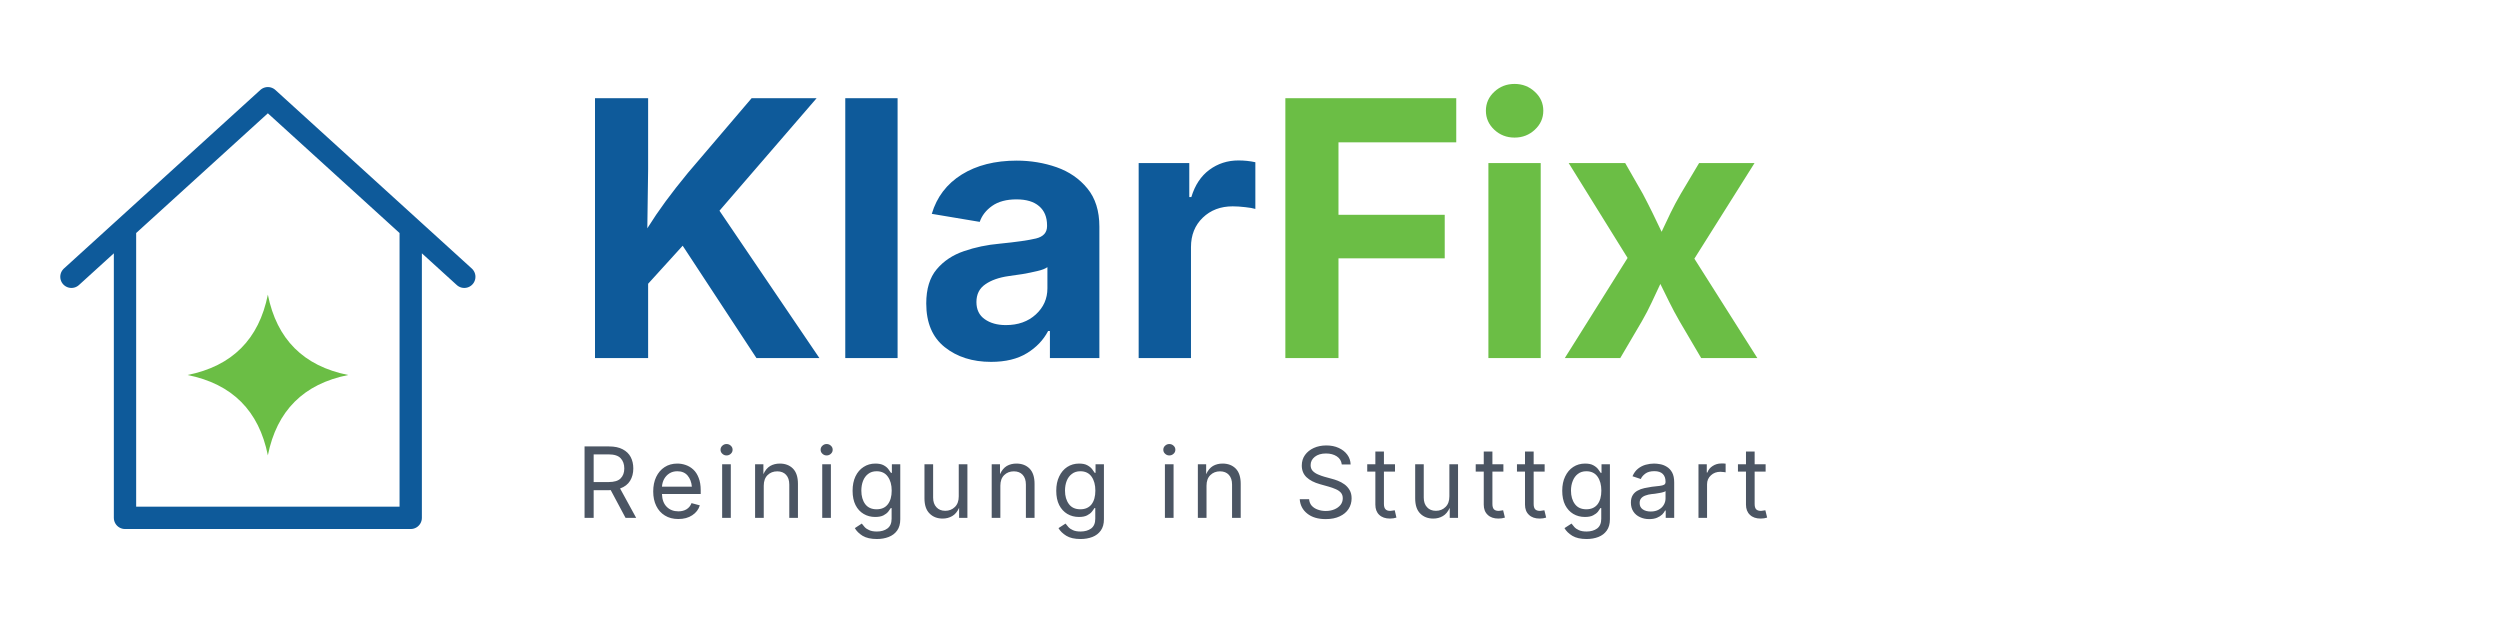
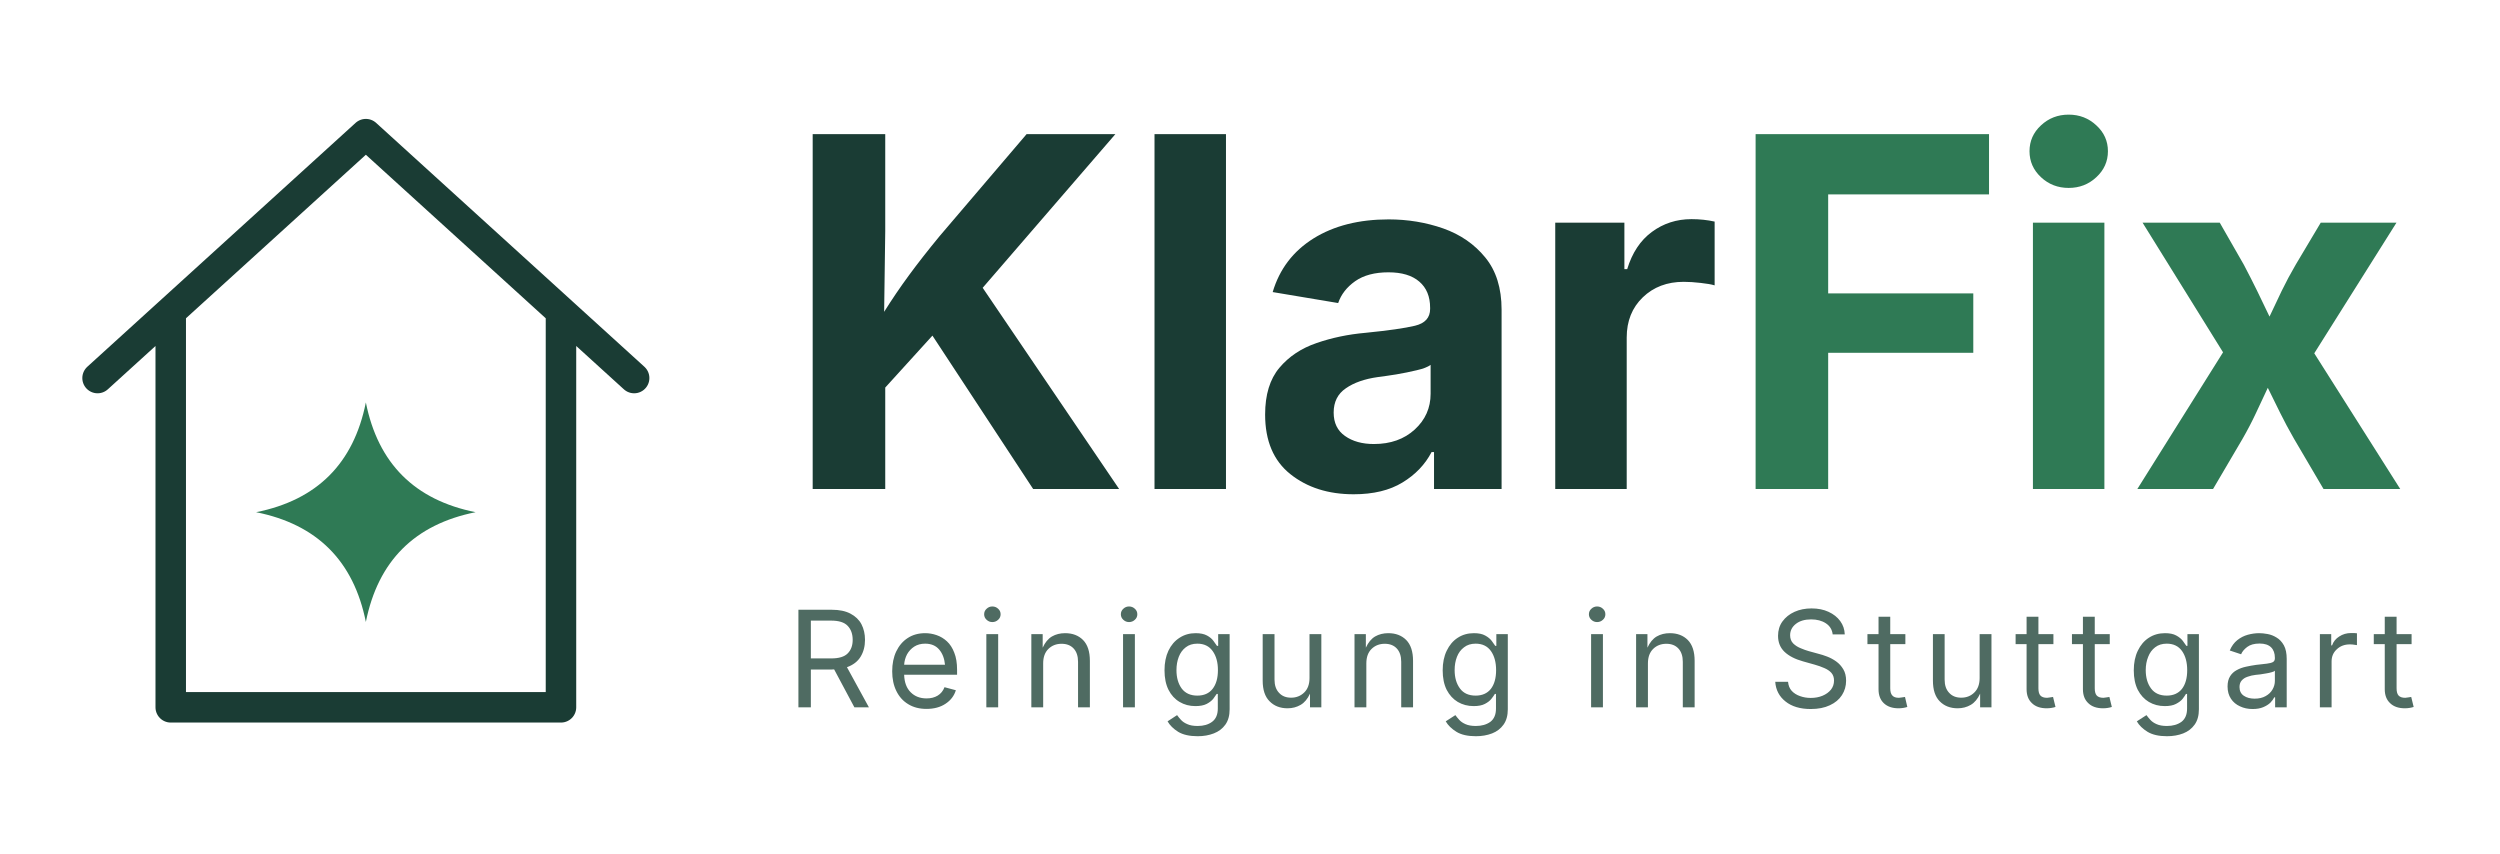
- <svg xmlns="http://www.w3.org/2000/svg" viewBox="0 0 280 70" width="280" height="70" role="img" aria-label="KlarFix Logo">
-   <path d="M8 31 30 11l22 20M14 26v32h32V26" fill="none" stroke="#0E5A9A" stroke-width="2.5" stroke-linecap="round" stroke-linejoin="round" />
-   <path d="M30 33q1.5 7.5 9 9-7.5 1.5-9 9-1.5-7.5-9-9 7.5-1.5 9-9z" fill="#6BBE45" />
-   <path d="M66.64 40.1V11H72.59V18.95L72.5 25.57Q73.45 24.05 74.53 22.58Q75.6 21.12 77.05 19.36L84.18 11H91.46L80.58 23.6L91.77 40.1H84.72L76.46 27.52L72.59 31.78V40.1ZM100.53 11V40.1H94.67V11ZM111 40.53Q107.88 40.53 105.81 38.88Q103.74 37.23 103.74 33.99Q103.74 31.55 104.91 30.16Q106.08 28.77 107.96 28.13Q109.83 27.48 111.98 27.29Q114.79 27.01 116.03 26.71Q117.27 26.41 117.27 25.33V25.24Q117.27 23.85 116.38 23.09Q115.5 22.33 113.85 22.33Q112.16 22.33 111.12 23.06Q110.09 23.79 109.73 24.85L104.36 23.95Q105.2 21.12 107.71 19.55Q110.22 17.99 113.87 17.99Q116.22 17.99 118.34 18.73Q120.46 19.48 121.79 21.11Q123.13 22.74 123.13 25.39V40.1H117.59V37.07H117.39Q116.59 38.6 115.01 39.56Q113.43 40.53 111 40.53ZM112.66 36.41Q114.71 36.41 116.01 35.22Q117.31 34.03 117.31 32.29V29.92Q116.96 30.18 116.17 30.36Q115.38 30.55 114.5 30.7Q113.62 30.84 112.98 30.92Q111.35 31.15 110.36 31.84Q109.36 32.52 109.36 33.83Q109.36 35.1 110.29 35.75Q111.22 36.41 112.66 36.41ZM127.53 40.1V18.26H133.2V22.07H133.43Q134.04 20.06 135.45 19.02Q136.87 17.97 138.7 17.97Q139.7 17.97 140.6 18.17V23.4Q140.21 23.28 139.46 23.2Q138.7 23.11 138.06 23.11Q136.03 23.11 134.71 24.38Q133.39 25.65 133.39 27.68V40.1Z" fill="#0E5A9A" />
-   <path d="M143.96 40.1V11H163.1V15.94H149.91V24.06H161.81V28.93H149.91V40.1ZM166.7 40.1V18.26H172.56V40.1ZM169.63 15.41Q168.3 15.41 167.36 14.53Q166.42 13.65 166.42 12.4Q166.42 11.15 167.36 10.28Q168.3 9.4 169.63 9.4Q170.96 9.4 171.9 10.28Q172.85 11.15 172.85 12.4Q172.85 13.65 171.9 14.53Q170.96 15.41 169.63 15.41ZM175.26 40.1 182.29 28.89 175.69 18.26H182.02L183.99 21.7Q184.57 22.8 185.09 23.86Q185.61 24.92 186.1 25.96Q186.59 24.92 187.1 23.85Q187.62 22.78 188.25 21.7L190.3 18.26H196.51L189.77 28.97L196.82 40.1H190.53L188.11 35.98Q187.5 34.92 186.98 33.87Q186.45 32.81 185.96 31.8Q185.49 32.81 184.99 33.87Q184.5 34.92 183.89 35.98L181.47 40.1Z" fill="#6BBE45" />
-   <path d="M65.47 58V50H68.21Q69.14 50 69.74 50.32Q70.35 50.64 70.64 51.19Q70.93 51.75 70.93 52.47Q70.93 53.26 70.57 53.85Q70.21 54.44 69.45 54.71L71.25 58H70.06L68.4 54.89Q68.31 54.9 68.21 54.9H66.49V58ZM66.49 53.99H68.16Q69.11 53.99 69.51 53.58Q69.92 53.17 69.92 52.47Q69.92 51.75 69.51 51.32Q69.11 50.89 68.15 50.89H66.49ZM75.97 58.13Q75.1 58.13 74.47 57.74Q73.84 57.36 73.5 56.66Q73.16 55.97 73.16 55.05Q73.16 54.12 73.49 53.42Q73.83 52.71 74.43 52.32Q75.04 51.92 75.86 51.92Q76.34 51.92 76.8 52.08Q77.27 52.24 77.65 52.59Q78.03 52.94 78.25 53.52Q78.48 54.09 78.48 54.92V55.33H74.14Q74.17 56.27 74.68 56.77Q75.18 57.27 75.98 57.27Q76.51 57.27 76.89 57.04Q77.28 56.8 77.45 56.35L78.38 56.6Q78.17 57.29 77.53 57.71Q76.9 58.13 75.97 58.13ZM74.14 54.51H77.49Q77.42 53.74 77.01 53.26Q76.6 52.78 75.86 52.78Q75.35 52.78 74.97 53.02Q74.6 53.26 74.38 53.65Q74.17 54.05 74.14 54.51ZM80.88 58V52H81.85V58ZM81.37 51.01Q81.1 51.01 80.9 50.82Q80.7 50.64 80.7 50.37Q80.7 50.1 80.9 49.92Q81.1 49.73 81.37 49.73Q81.65 49.73 81.85 49.92Q82.05 50.1 82.05 50.37Q82.05 50.64 81.85 50.82Q81.65 51.01 81.37 51.01ZM85.54 54.4V58H84.57V52H85.5L85.5 53.11Q85.79 52.47 86.26 52.19Q86.73 51.92 87.34 51.92Q88.25 51.92 88.81 52.48Q89.37 53.05 89.37 54.19V58H88.4V54.27Q88.4 53.57 88.04 53.18Q87.68 52.79 87.05 52.79Q86.4 52.79 85.97 53.21Q85.54 53.63 85.54 54.4ZM92.09 58V52H93.06V58ZM92.58 51.01Q92.31 51.01 92.11 50.82Q91.91 50.64 91.91 50.37Q91.91 50.1 92.11 49.92Q92.31 49.73 92.58 49.73Q92.86 49.73 93.06 49.92Q93.26 50.1 93.26 50.37Q93.26 50.64 93.06 50.82Q92.86 51.01 92.58 51.01ZM98.21 60.37Q97.21 60.37 96.61 60.01Q96.02 59.64 95.74 59.15L96.52 58.64Q96.65 58.82 96.84 59.03Q97.03 59.24 97.36 59.38Q97.68 59.53 98.21 59.53Q98.93 59.53 99.39 59.19Q99.86 58.84 99.86 58.1V56.9H99.77Q99.66 57.07 99.48 57.31Q99.29 57.54 98.95 57.72Q98.6 57.9 98.02 57.9Q97.3 57.9 96.73 57.56Q96.15 57.22 95.82 56.57Q95.49 55.91 95.49 54.97Q95.49 54.04 95.81 53.36Q96.14 52.67 96.72 52.3Q97.3 51.92 98.04 51.92Q98.62 51.92 98.97 52.11Q99.32 52.3 99.5 52.55Q99.69 52.8 99.79 52.96H99.89V52H100.83V58.16Q100.83 58.93 100.48 59.42Q100.13 59.91 99.53 60.14Q98.94 60.37 98.21 60.37ZM98.18 57.04Q99 57.04 99.43 56.49Q99.87 55.93 99.87 54.95Q99.87 53.99 99.44 53.39Q99.01 52.78 98.18 52.78Q97.61 52.78 97.23 53.08Q96.85 53.37 96.66 53.86Q96.47 54.35 96.47 54.95Q96.47 55.87 96.9 56.46Q97.34 57.04 98.18 57.04ZM105.58 58.08Q104.67 58.08 104.11 57.51Q103.54 56.95 103.54 55.81V52H104.51V55.73Q104.51 56.42 104.88 56.81Q105.24 57.21 105.87 57.21Q106.51 57.21 106.95 56.78Q107.38 56.36 107.38 55.59V52H108.35V58H107.42V56.88Q107.12 57.53 106.65 57.8Q106.17 58.08 105.58 58.08ZM112.04 54.4V58H111.07V52H112L112 53.11Q112.29 52.47 112.76 52.19Q113.23 51.92 113.84 51.92Q114.75 51.92 115.31 52.48Q115.87 53.05 115.87 54.19V58H114.9V54.27Q114.9 53.57 114.54 53.18Q114.18 52.79 113.55 52.79Q112.9 52.79 112.47 53.21Q112.04 53.63 112.04 54.4ZM121.02 60.37Q120.02 60.37 119.43 60.01Q118.83 59.64 118.55 59.15L119.34 58.64Q119.47 58.82 119.66 59.03Q119.85 59.24 120.17 59.38Q120.5 59.53 121.02 59.53Q121.74 59.53 122.21 59.19Q122.67 58.84 122.67 58.1V56.9H122.58Q122.48 57.07 122.29 57.31Q122.11 57.54 121.76 57.72Q121.42 57.9 120.84 57.9Q120.12 57.9 119.54 57.56Q118.97 57.22 118.63 56.57Q118.3 55.91 118.3 54.97Q118.3 54.04 118.63 53.36Q118.96 52.67 119.53 52.3Q120.11 51.92 120.86 51.92Q121.44 51.92 121.78 52.11Q122.13 52.3 122.32 52.55Q122.51 52.8 122.61 52.96H122.7V52H123.64V58.16Q123.64 58.93 123.29 59.42Q122.94 59.91 122.35 60.14Q121.75 60.37 121.02 60.37ZM121 57.04Q121.81 57.04 122.25 56.49Q122.68 55.93 122.68 54.95Q122.68 53.99 122.26 53.39Q121.83 52.78 121 52.78Q120.43 52.78 120.05 53.08Q119.66 53.37 119.47 53.86Q119.28 54.35 119.28 54.95Q119.28 55.87 119.72 56.46Q120.15 57.04 121 57.04ZM130.47 58V52H131.44V58ZM130.96 51.01Q130.69 51.01 130.49 50.82Q130.29 50.64 130.29 50.37Q130.29 50.1 130.49 49.92Q130.69 49.73 130.96 49.73Q131.24 49.73 131.44 49.92Q131.64 50.1 131.64 50.37Q131.64 50.64 131.44 50.82Q131.24 51.01 130.96 51.01ZM135.13 54.4V58H134.16V52H135.09L135.09 53.11Q135.38 52.47 135.85 52.19Q136.32 51.92 136.93 51.92Q137.84 51.92 138.4 52.48Q138.96 53.05 138.96 54.19V58H137.99V54.27Q137.99 53.57 137.63 53.18Q137.27 52.79 136.64 52.79Q135.99 52.79 135.56 53.21Q135.13 53.63 135.13 54.4ZM148.48 58.14Q147.18 58.14 146.41 57.52Q145.64 56.91 145.57 55.91H146.62Q146.66 56.36 146.92 56.65Q147.19 56.94 147.6 57.08Q148.01 57.23 148.48 57.23Q149.02 57.23 149.45 57.05Q149.88 56.87 150.14 56.55Q150.39 56.23 150.39 55.8Q150.39 55.42 150.17 55.17Q149.95 54.93 149.59 54.78Q149.23 54.62 148.8 54.5L147.84 54.23Q146.87 53.96 146.33 53.45Q145.8 52.94 145.8 52.14Q145.8 51.46 146.16 50.96Q146.53 50.45 147.15 50.17Q147.77 49.89 148.55 49.89Q149.34 49.89 149.94 50.17Q150.55 50.45 150.9 50.93Q151.25 51.41 151.27 52.02H150.28Q150.21 51.43 149.72 51.11Q149.23 50.79 148.51 50.79Q147.73 50.79 147.26 51.16Q146.79 51.53 146.79 52.09Q146.79 52.51 147.05 52.77Q147.31 53.02 147.67 53.16Q148.02 53.31 148.31 53.39L149.11 53.61Q149.44 53.69 149.83 53.84Q150.22 53.99 150.57 54.24Q150.92 54.49 151.15 54.88Q151.38 55.26 151.38 55.82Q151.38 56.47 151.04 57Q150.7 57.53 150.05 57.83Q149.4 58.14 148.48 58.14ZM156.24 52V52.82H155V56.44Q155 56.85 155.17 57.03Q155.33 57.22 155.71 57.22Q155.8 57.22 155.95 57.19Q156.09 57.17 156.21 57.15L156.4 57.97Q156.25 58.02 156.06 58.05Q155.87 58.08 155.68 58.08Q154.91 58.08 154.47 57.66Q154.04 57.25 154.04 56.52V52.82H153.13V52H154.04V50.57H155V52ZM160.53 58.08Q159.62 58.08 159.06 57.51Q158.5 56.95 158.5 55.81V52H159.46V55.73Q159.46 56.42 159.83 56.81Q160.19 57.21 160.82 57.21Q161.47 57.21 161.9 56.78Q162.33 56.36 162.33 55.59V52H163.3V58H162.37V56.88Q162.07 57.53 161.6 57.8Q161.12 58.08 160.53 58.08ZM168.38 52V52.82H167.15V56.44Q167.15 56.85 167.31 57.03Q167.48 57.22 167.86 57.22Q167.95 57.22 168.09 57.19Q168.23 57.17 168.35 57.15L168.55 57.97Q168.4 58.02 168.21 58.05Q168.02 58.08 167.83 58.08Q167.05 58.08 166.62 57.66Q166.18 57.25 166.18 56.52V52.82H165.28V52H166.18V50.57H167.15V52ZM173 52V52.82H171.77V56.44Q171.77 56.85 171.93 57.03Q172.1 57.22 172.48 57.22Q172.57 57.22 172.71 57.19Q172.85 57.17 172.97 57.15L173.17 57.97Q173.02 58.02 172.83 58.05Q172.64 58.08 172.45 58.08Q171.67 58.08 171.24 57.66Q170.8 57.25 170.8 56.52V52.82H169.9V52H170.8V50.57H171.77V52ZM177.69 60.37Q176.7 60.37 176.1 60.01Q175.5 59.64 175.22 59.15L176.01 58.64Q176.14 58.82 176.33 59.03Q176.52 59.24 176.84 59.38Q177.17 59.53 177.69 59.53Q178.41 59.53 178.88 59.19Q179.34 58.84 179.34 58.1V56.9H179.25Q179.15 57.07 178.97 57.31Q178.78 57.54 178.43 57.72Q178.09 57.9 177.51 57.9Q176.79 57.9 176.21 57.56Q175.64 57.22 175.3 56.57Q174.97 55.91 174.97 54.97Q174.97 54.04 175.3 53.36Q175.63 52.67 176.2 52.3Q176.78 51.92 177.53 51.92Q178.11 51.92 178.45 52.11Q178.8 52.3 178.99 52.55Q179.18 52.8 179.28 52.96H179.37V52H180.31V58.16Q180.31 58.93 179.96 59.42Q179.61 59.91 179.02 60.14Q178.43 60.37 177.69 60.37ZM177.67 57.04Q178.48 57.04 178.92 56.49Q179.35 55.93 179.35 54.95Q179.35 53.99 178.93 53.39Q178.5 52.78 177.67 52.78Q177.1 52.78 176.72 53.08Q176.34 53.37 176.15 53.86Q175.95 54.35 175.95 54.95Q175.95 55.87 176.39 56.46Q176.82 57.04 177.67 57.04ZM184.71 58.14Q184.14 58.14 183.68 57.92Q183.21 57.71 182.94 57.3Q182.66 56.88 182.66 56.29Q182.66 55.78 182.87 55.45Q183.07 55.13 183.41 54.95Q183.75 54.76 184.17 54.67Q184.58 54.58 185 54.52Q185.54 54.46 185.88 54.42Q186.21 54.38 186.38 54.29Q186.54 54.2 186.54 53.98V53.94Q186.54 53.39 186.23 53.08Q185.91 52.77 185.29 52.77Q184.64 52.77 184.27 53.05Q183.9 53.33 183.77 53.65L182.84 53.34Q183.07 52.8 183.46 52.49Q183.85 52.18 184.32 52.05Q184.8 51.92 185.26 51.92Q185.56 51.92 185.94 51.99Q186.33 52.06 186.68 52.28Q187.04 52.49 187.28 52.92Q187.51 53.34 187.51 54.04V58H186.56V57.18H186.49Q186.39 57.39 186.17 57.62Q185.94 57.84 185.58 57.99Q185.22 58.14 184.71 58.14ZM184.88 57.29Q185.41 57.29 185.78 57.08Q186.16 56.87 186.35 56.53Q186.54 56.2 186.54 55.83V55Q186.48 55.07 186.28 55.12Q186.09 55.18 185.83 55.22Q185.58 55.27 185.34 55.3Q185.1 55.33 184.96 55.34Q184.61 55.38 184.31 55.49Q184 55.59 183.82 55.8Q183.64 56 183.64 56.34Q183.64 56.81 183.99 57.05Q184.34 57.29 184.88 57.29ZM190.23 58V52H191.16V52.92H191.23Q191.39 52.46 191.82 52.19Q192.25 51.91 192.78 51.91Q192.89 51.91 193.04 51.91Q193.19 51.92 193.27 51.93V52.9Q193.23 52.89 193.06 52.87Q192.89 52.84 192.69 52.84Q192.04 52.84 191.62 53.24Q191.19 53.63 191.19 54.24V58ZM197.75 52V52.82H196.52V56.44Q196.52 56.85 196.68 57.03Q196.85 57.22 197.23 57.22Q197.32 57.22 197.46 57.19Q197.6 57.17 197.72 57.15L197.92 57.97Q197.77 58.02 197.58 58.05Q197.39 58.08 197.2 58.08Q196.42 58.08 195.99 57.66Q195.55 57.25 195.55 56.52V52.82H194.65V52H195.55V50.57H196.52V52Z" fill="#4B5563" />
+ <svg xmlns="http://www.w3.org/2000/svg" viewBox="0 0 205 70" width="205" height="70" role="img" aria-label="KlarFix Logo">
+   <path d="M8 31 30 11l22 20M14 26v32h32V26" fill="none" stroke="#1A3C34" stroke-width="2.5" stroke-linecap="round" stroke-linejoin="round" />
+   <path d="M30 33q1.5 7.5 9 9-7.5 1.5-9 9-1.5-7.5-9-9 7.5-1.5 9-9z" fill="#2F7A55" />
+   <path d="M66.64 40.1V11H72.59V18.95L72.5 25.57Q73.45 24.05 74.53 22.58Q75.6 21.12 77.05 19.36L84.18 11H91.46L80.58 23.6L91.77 40.1H84.72L76.46 27.52L72.59 31.78V40.1ZM100.53 11V40.1H94.67V11ZM111 40.53Q107.88 40.53 105.81 38.88Q103.74 37.23 103.74 33.99Q103.74 31.55 104.91 30.16Q106.08 28.77 107.96 28.13Q109.83 27.48 111.98 27.29Q114.79 27.01 116.03 26.71Q117.27 26.41 117.27 25.33V25.24Q117.27 23.85 116.38 23.09Q115.5 22.33 113.85 22.33Q112.16 22.33 111.12 23.06Q110.09 23.79 109.73 24.85L104.36 23.95Q105.2 21.12 107.71 19.55Q110.22 17.99 113.87 17.99Q116.22 17.99 118.34 18.73Q120.46 19.48 121.79 21.11Q123.13 22.74 123.13 25.39V40.1H117.59V37.07H117.39Q116.59 38.6 115.01 39.56Q113.43 40.53 111 40.53ZM112.66 36.41Q114.71 36.41 116.01 35.22Q117.31 34.03 117.31 32.29V29.92Q116.96 30.18 116.17 30.36Q115.38 30.55 114.5 30.7Q113.62 30.84 112.98 30.92Q111.35 31.15 110.36 31.84Q109.36 32.52 109.36 33.83Q109.36 35.1 110.29 35.75Q111.22 36.41 112.66 36.41ZM127.53 40.1V18.26H133.2V22.07H133.43Q134.04 20.06 135.45 19.02Q136.87 17.97 138.7 17.97Q139.7 17.97 140.6 18.17V23.4Q140.21 23.28 139.46 23.2Q138.7 23.11 138.06 23.11Q136.03 23.11 134.71 24.38Q133.39 25.65 133.39 27.68V40.1Z" fill="#1A3C34" />
+   <path d="M143.96 40.1V11H163.1V15.94H149.91V24.06H161.81V28.93H149.91V40.1ZM166.7 40.1V18.26H172.56V40.1ZM169.63 15.41Q168.3 15.41 167.36 14.53Q166.42 13.65 166.42 12.4Q166.42 11.15 167.36 10.28Q168.3 9.4 169.63 9.4Q170.96 9.4 171.9 10.28Q172.85 11.15 172.85 12.4Q172.85 13.65 171.9 14.53Q170.96 15.41 169.63 15.41ZM175.26 40.1 182.29 28.89 175.69 18.26H182.02L183.99 21.7Q184.57 22.8 185.09 23.86Q185.61 24.92 186.1 25.96Q186.59 24.92 187.1 23.85Q187.62 22.78 188.25 21.7L190.3 18.26H196.51L189.77 28.97L196.82 40.1H190.53L188.11 35.98Q187.5 34.92 186.98 33.87Q186.45 32.81 185.96 31.8Q185.49 32.81 184.99 33.87Q184.5 34.92 183.89 35.98L181.47 40.1Z" fill="#2F7A55" />
+   <path d="M65.47 58V50H68.21Q69.14 50 69.74 50.32Q70.35 50.64 70.64 51.19Q70.93 51.75 70.93 52.47Q70.93 53.26 70.57 53.85Q70.21 54.44 69.45 54.71L71.25 58H70.06L68.4 54.89Q68.31 54.9 68.21 54.9H66.49V58ZM66.49 53.99H68.16Q69.11 53.99 69.51 53.58Q69.92 53.17 69.92 52.47Q69.92 51.75 69.51 51.32Q69.11 50.89 68.15 50.89H66.49ZM75.97 58.13Q75.1 58.13 74.47 57.74Q73.84 57.36 73.5 56.66Q73.16 55.97 73.16 55.05Q73.16 54.12 73.49 53.42Q73.83 52.71 74.43 52.32Q75.04 51.92 75.86 51.92Q76.34 51.92 76.8 52.08Q77.27 52.24 77.65 52.59Q78.03 52.94 78.25 53.52Q78.48 54.09 78.48 54.92V55.33H74.14Q74.17 56.27 74.68 56.77Q75.18 57.27 75.98 57.27Q76.51 57.27 76.89 57.04Q77.28 56.8 77.45 56.35L78.38 56.6Q78.17 57.29 77.53 57.71Q76.9 58.13 75.97 58.13ZM74.14 54.51H77.49Q77.42 53.74 77.01 53.26Q76.6 52.78 75.86 52.78Q75.35 52.78 74.97 53.02Q74.6 53.26 74.38 53.65Q74.17 54.05 74.14 54.51ZM80.88 58V52H81.85V58ZM81.37 51.01Q81.1 51.01 80.9 50.82Q80.7 50.64 80.7 50.37Q80.7 50.1 80.9 49.92Q81.1 49.73 81.37 49.73Q81.65 49.73 81.85 49.92Q82.05 50.1 82.05 50.37Q82.05 50.64 81.85 50.82Q81.65 51.01 81.37 51.01ZM85.54 54.4V58H84.57V52H85.5L85.5 53.11Q85.79 52.47 86.26 52.19Q86.73 51.92 87.34 51.92Q88.25 51.92 88.81 52.48Q89.37 53.05 89.37 54.19V58H88.4V54.27Q88.4 53.57 88.04 53.18Q87.68 52.79 87.05 52.79Q86.4 52.79 85.97 53.21Q85.54 53.63 85.54 54.4ZM92.09 58V52H93.06V58ZM92.58 51.01Q92.31 51.01 92.11 50.82Q91.91 50.64 91.91 50.37Q91.91 50.1 92.11 49.92Q92.31 49.73 92.58 49.73Q92.86 49.73 93.06 49.92Q93.26 50.1 93.26 50.37Q93.26 50.64 93.06 50.82Q92.86 51.01 92.58 51.01ZM98.21 60.37Q97.21 60.37 96.61 60.01Q96.02 59.64 95.74 59.15L96.52 58.64Q96.65 58.82 96.84 59.03Q97.03 59.24 97.36 59.38Q97.68 59.53 98.21 59.53Q98.93 59.53 99.39 59.19Q99.86 58.84 99.86 58.1V56.9H99.77Q99.66 57.07 99.48 57.31Q99.29 57.54 98.95 57.72Q98.6 57.9 98.02 57.9Q97.3 57.9 96.73 57.56Q96.15 57.22 95.82 56.57Q95.49 55.91 95.49 54.97Q95.49 54.04 95.81 53.36Q96.14 52.67 96.72 52.3Q97.3 51.92 98.04 51.92Q98.62 51.92 98.97 52.11Q99.32 52.3 99.5 52.55Q99.69 52.8 99.79 52.96H99.89V52H100.83V58.16Q100.83 58.93 100.48 59.42Q100.13 59.91 99.53 60.14Q98.94 60.37 98.21 60.37ZM98.18 57.04Q99 57.04 99.43 56.49Q99.87 55.93 99.87 54.95Q99.87 53.99 99.44 53.39Q99.01 52.78 98.18 52.78Q97.61 52.78 97.23 53.08Q96.85 53.37 96.66 53.86Q96.47 54.35 96.47 54.95Q96.47 55.87 96.9 56.46Q97.34 57.04 98.18 57.04ZM105.58 58.08Q104.67 58.08 104.11 57.51Q103.54 56.95 103.54 55.81V52H104.51V55.73Q104.51 56.42 104.88 56.81Q105.24 57.21 105.87 57.21Q106.51 57.21 106.95 56.78Q107.38 56.36 107.38 55.59V52H108.35V58H107.42V56.88Q107.12 57.53 106.65 57.8Q106.17 58.08 105.58 58.08ZM112.04 54.4V58H111.07V52H112L112 53.11Q112.29 52.47 112.76 52.19Q113.23 51.92 113.84 51.92Q114.75 51.92 115.31 52.48Q115.87 53.05 115.87 54.19V58H114.9V54.27Q114.9 53.57 114.54 53.18Q114.18 52.79 113.55 52.79Q112.9 52.79 112.47 53.21Q112.04 53.63 112.04 54.4ZM121.02 60.37Q120.02 60.37 119.43 60.01Q118.83 59.64 118.55 59.15L119.34 58.64Q119.47 58.82 119.66 59.03Q119.85 59.24 120.17 59.38Q120.5 59.53 121.02 59.53Q121.74 59.53 122.21 59.19Q122.67 58.84 122.67 58.1V56.9H122.58Q122.48 57.07 122.29 57.31Q122.11 57.54 121.76 57.72Q121.42 57.9 120.84 57.9Q120.12 57.9 119.54 57.56Q118.97 57.22 118.63 56.57Q118.3 55.91 118.3 54.97Q118.3 54.04 118.63 53.36Q118.96 52.67 119.53 52.3Q120.11 51.92 120.86 51.92Q121.44 51.92 121.78 52.11Q122.13 52.3 122.32 52.55Q122.51 52.8 122.61 52.96H122.7V52H123.64V58.16Q123.64 58.93 123.29 59.42Q122.94 59.91 122.35 60.14Q121.75 60.37 121.02 60.37ZM121 57.04Q121.81 57.04 122.25 56.49Q122.68 55.93 122.68 54.95Q122.68 53.99 122.26 53.39Q121.83 52.78 121 52.78Q120.43 52.78 120.05 53.08Q119.66 53.37 119.47 53.86Q119.28 54.35 119.28 54.95Q119.28 55.87 119.72 56.46Q120.15 57.04 121 57.04ZM130.47 58V52H131.44V58ZM130.96 51.01Q130.69 51.01 130.49 50.82Q130.29 50.64 130.29 50.37Q130.29 50.1 130.49 49.92Q130.69 49.73 130.96 49.73Q131.24 49.73 131.44 49.92Q131.64 50.1 131.64 50.37Q131.64 50.64 131.44 50.82Q131.24 51.01 130.96 51.01ZM135.13 54.4V58H134.16V52H135.09L135.09 53.11Q135.38 52.47 135.85 52.19Q136.32 51.92 136.93 51.92Q137.84 51.92 138.4 52.48Q138.96 53.05 138.96 54.19V58H137.99V54.27Q137.99 53.57 137.63 53.18Q137.27 52.79 136.64 52.79Q135.99 52.79 135.56 53.21Q135.13 53.63 135.13 54.4ZM148.48 58.14Q147.18 58.14 146.41 57.52Q145.64 56.91 145.57 55.91H146.62Q146.66 56.36 146.92 56.65Q147.19 56.94 147.6 57.08Q148.01 57.23 148.48 57.23Q149.02 57.23 149.45 57.05Q149.88 56.87 150.14 56.55Q150.39 56.23 150.39 55.8Q150.39 55.42 150.17 55.17Q149.95 54.93 149.59 54.78Q149.23 54.62 148.8 54.5L147.84 54.23Q146.87 53.96 146.33 53.45Q145.8 52.94 145.8 52.14Q145.8 51.46 146.16 50.96Q146.53 50.45 147.15 50.17Q147.77 49.89 148.55 49.89Q149.34 49.89 149.94 50.17Q150.55 50.45 150.9 50.93Q151.25 51.41 151.27 52.02H150.28Q150.21 51.43 149.72 51.11Q149.23 50.79 148.51 50.79Q147.73 50.79 147.26 51.16Q146.79 51.53 146.79 52.09Q146.79 52.51 147.05 52.77Q147.31 53.02 147.67 53.16Q148.02 53.31 148.31 53.39L149.11 53.61Q149.44 53.69 149.83 53.84Q150.22 53.99 150.57 54.24Q150.92 54.49 151.15 54.88Q151.38 55.26 151.38 55.82Q151.38 56.47 151.04 57Q150.7 57.53 150.05 57.83Q149.4 58.14 148.48 58.14ZM156.24 52V52.82H155V56.44Q155 56.85 155.17 57.03Q155.33 57.22 155.71 57.22Q155.8 57.22 155.95 57.19Q156.09 57.17 156.21 57.15L156.4 57.97Q156.25 58.02 156.06 58.05Q155.87 58.08 155.68 58.08Q154.91 58.08 154.47 57.66Q154.04 57.25 154.04 56.52V52.82H153.13V52H154.04V50.57H155V52ZM160.53 58.08Q159.62 58.08 159.06 57.51Q158.5 56.95 158.5 55.81V52H159.46V55.73Q159.46 56.42 159.83 56.81Q160.19 57.21 160.82 57.21Q161.47 57.21 161.9 56.78Q162.33 56.36 162.33 55.59V52H163.3V58H162.37V56.88Q162.07 57.53 161.6 57.8Q161.12 58.08 160.53 58.08ZM168.38 52V52.82H167.15V56.44Q167.15 56.85 167.31 57.03Q167.48 57.22 167.86 57.22Q167.95 57.22 168.09 57.19Q168.23 57.17 168.35 57.15L168.55 57.97Q168.4 58.02 168.21 58.05Q168.02 58.08 167.83 58.08Q167.05 58.08 166.62 57.66Q166.18 57.25 166.18 56.52V52.82H165.28V52H166.18V50.57H167.15V52ZM173 52V52.82H171.77V56.44Q171.77 56.85 171.93 57.03Q172.1 57.22 172.48 57.22Q172.57 57.22 172.71 57.19Q172.85 57.17 172.97 57.15L173.17 57.97Q173.02 58.02 172.83 58.05Q172.64 58.08 172.45 58.08Q171.67 58.08 171.24 57.66Q170.8 57.25 170.8 56.52V52.82H169.9V52H170.8V50.57H171.77V52ZM177.69 60.37Q176.7 60.37 176.1 60.01Q175.5 59.64 175.22 59.15L176.01 58.64Q176.14 58.82 176.33 59.03Q176.52 59.24 176.84 59.38Q177.17 59.53 177.69 59.53Q178.41 59.53 178.88 59.19Q179.34 58.84 179.34 58.1V56.9H179.25Q179.15 57.07 178.97 57.31Q178.78 57.54 178.43 57.72Q178.09 57.9 177.51 57.9Q176.79 57.9 176.21 57.56Q175.64 57.22 175.3 56.57Q174.97 55.91 174.97 54.97Q174.97 54.04 175.3 53.36Q175.63 52.67 176.2 52.3Q176.78 51.92 177.53 51.92Q178.11 51.92 178.45 52.11Q178.8 52.3 178.99 52.55Q179.18 52.8 179.28 52.96H179.37V52H180.31V58.16Q180.31 58.93 179.96 59.42Q179.61 59.91 179.02 60.14Q178.43 60.37 177.69 60.37ZM177.67 57.04Q178.48 57.04 178.92 56.49Q179.35 55.93 179.35 54.95Q179.35 53.99 178.93 53.39Q178.5 52.78 177.67 52.78Q177.1 52.78 176.72 53.08Q176.34 53.37 176.15 53.86Q175.95 54.35 175.95 54.95Q175.95 55.87 176.39 56.46Q176.82 57.04 177.67 57.04ZM184.71 58.14Q184.14 58.14 183.68 57.92Q183.21 57.71 182.94 57.3Q182.66 56.88 182.66 56.29Q182.66 55.78 182.87 55.45Q183.07 55.13 183.41 54.95Q183.75 54.76 184.17 54.67Q184.58 54.58 185 54.52Q185.54 54.46 185.88 54.42Q186.21 54.38 186.38 54.29Q186.54 54.2 186.54 53.98V53.94Q186.54 53.39 186.23 53.08Q185.91 52.77 185.29 52.77Q184.64 52.77 184.27 53.05Q183.9 53.33 183.77 53.65L182.84 53.34Q183.07 52.8 183.46 52.49Q183.85 52.18 184.32 52.05Q184.8 51.92 185.26 51.92Q185.56 51.92 185.94 51.99Q186.33 52.06 186.68 52.28Q187.04 52.49 187.28 52.92Q187.51 53.34 187.51 54.04V58H186.56V57.18H186.49Q186.39 57.39 186.17 57.62Q185.94 57.84 185.58 57.99Q185.22 58.14 184.71 58.14ZM184.88 57.29Q185.41 57.29 185.78 57.08Q186.16 56.87 186.35 56.53Q186.54 56.2 186.54 55.83V55Q186.48 55.07 186.28 55.12Q186.09 55.18 185.83 55.22Q185.58 55.27 185.34 55.3Q185.1 55.33 184.96 55.34Q184.61 55.38 184.31 55.49Q184 55.59 183.82 55.8Q183.64 56 183.64 56.34Q183.64 56.81 183.99 57.05Q184.34 57.29 184.88 57.29ZM190.23 58V52H191.16V52.92H191.23Q191.39 52.46 191.82 52.19Q192.25 51.91 192.78 51.91Q192.89 51.91 193.04 51.91Q193.19 51.92 193.27 51.93V52.9Q193.23 52.89 193.06 52.87Q192.89 52.84 192.69 52.84Q192.04 52.84 191.62 53.24Q191.19 53.63 191.19 54.24V58ZM197.75 52V52.82H196.52V56.44Q196.52 56.85 196.68 57.03Q196.85 57.22 197.23 57.22Q197.32 57.22 197.46 57.19Q197.6 57.17 197.72 57.15L197.92 57.97Q197.77 58.02 197.58 58.05Q197.39 58.08 197.2 58.08Q196.42 58.08 195.99 57.66Q195.55 57.25 195.55 56.52V52.82H194.65V52H195.55V50.57H196.52V52Z" fill="#4F6B62" />
</svg>
